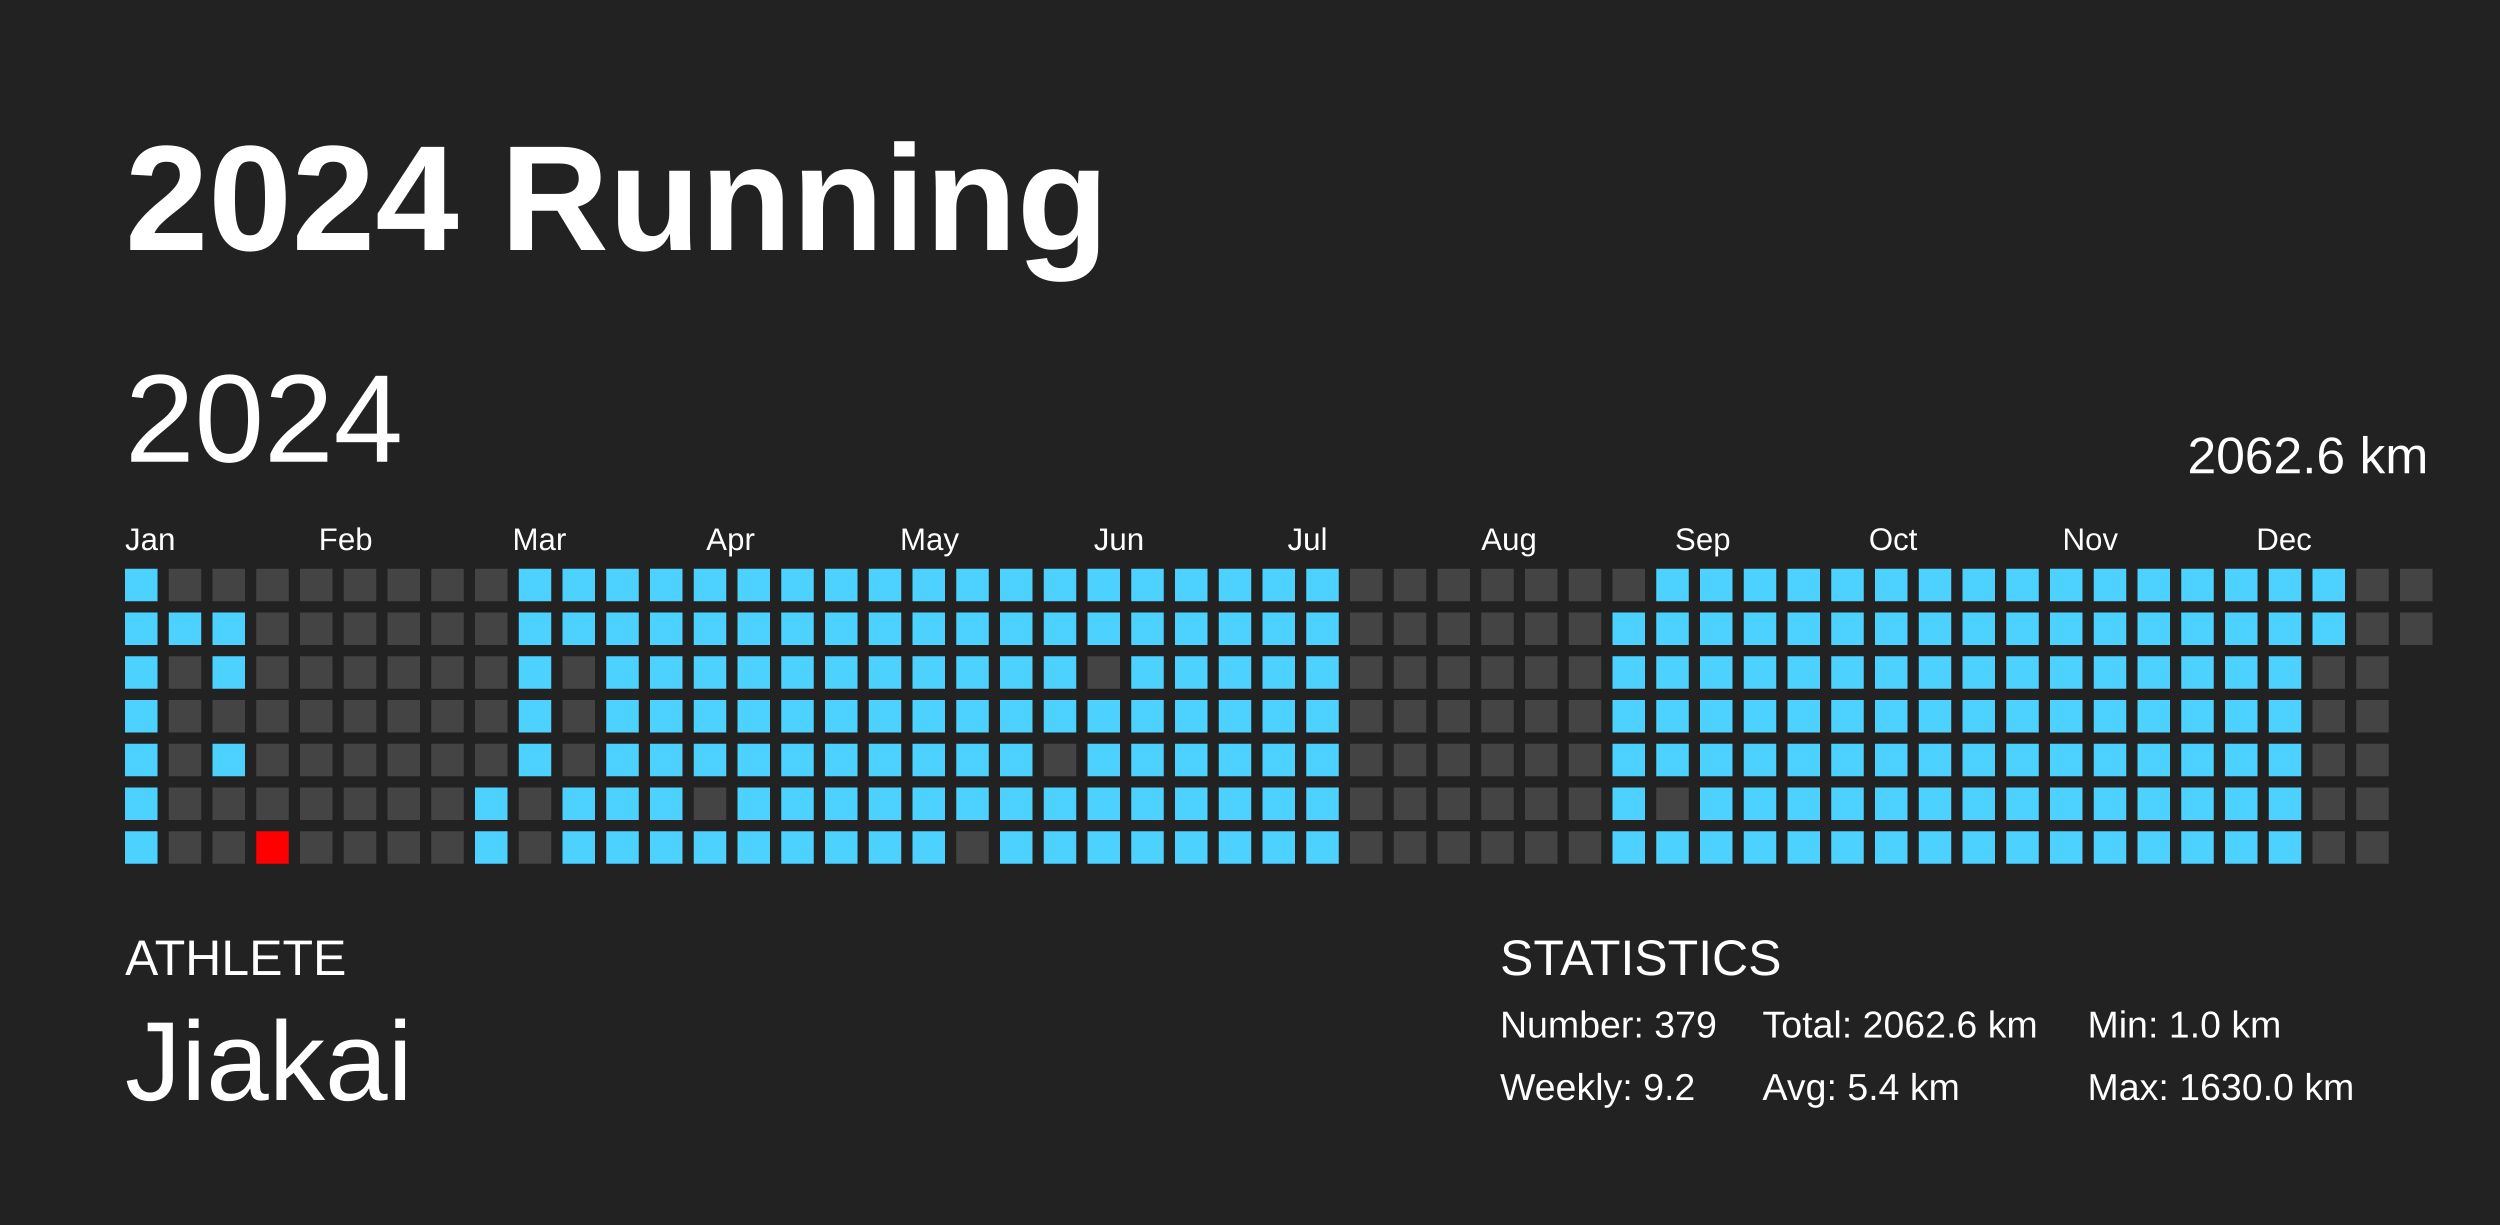
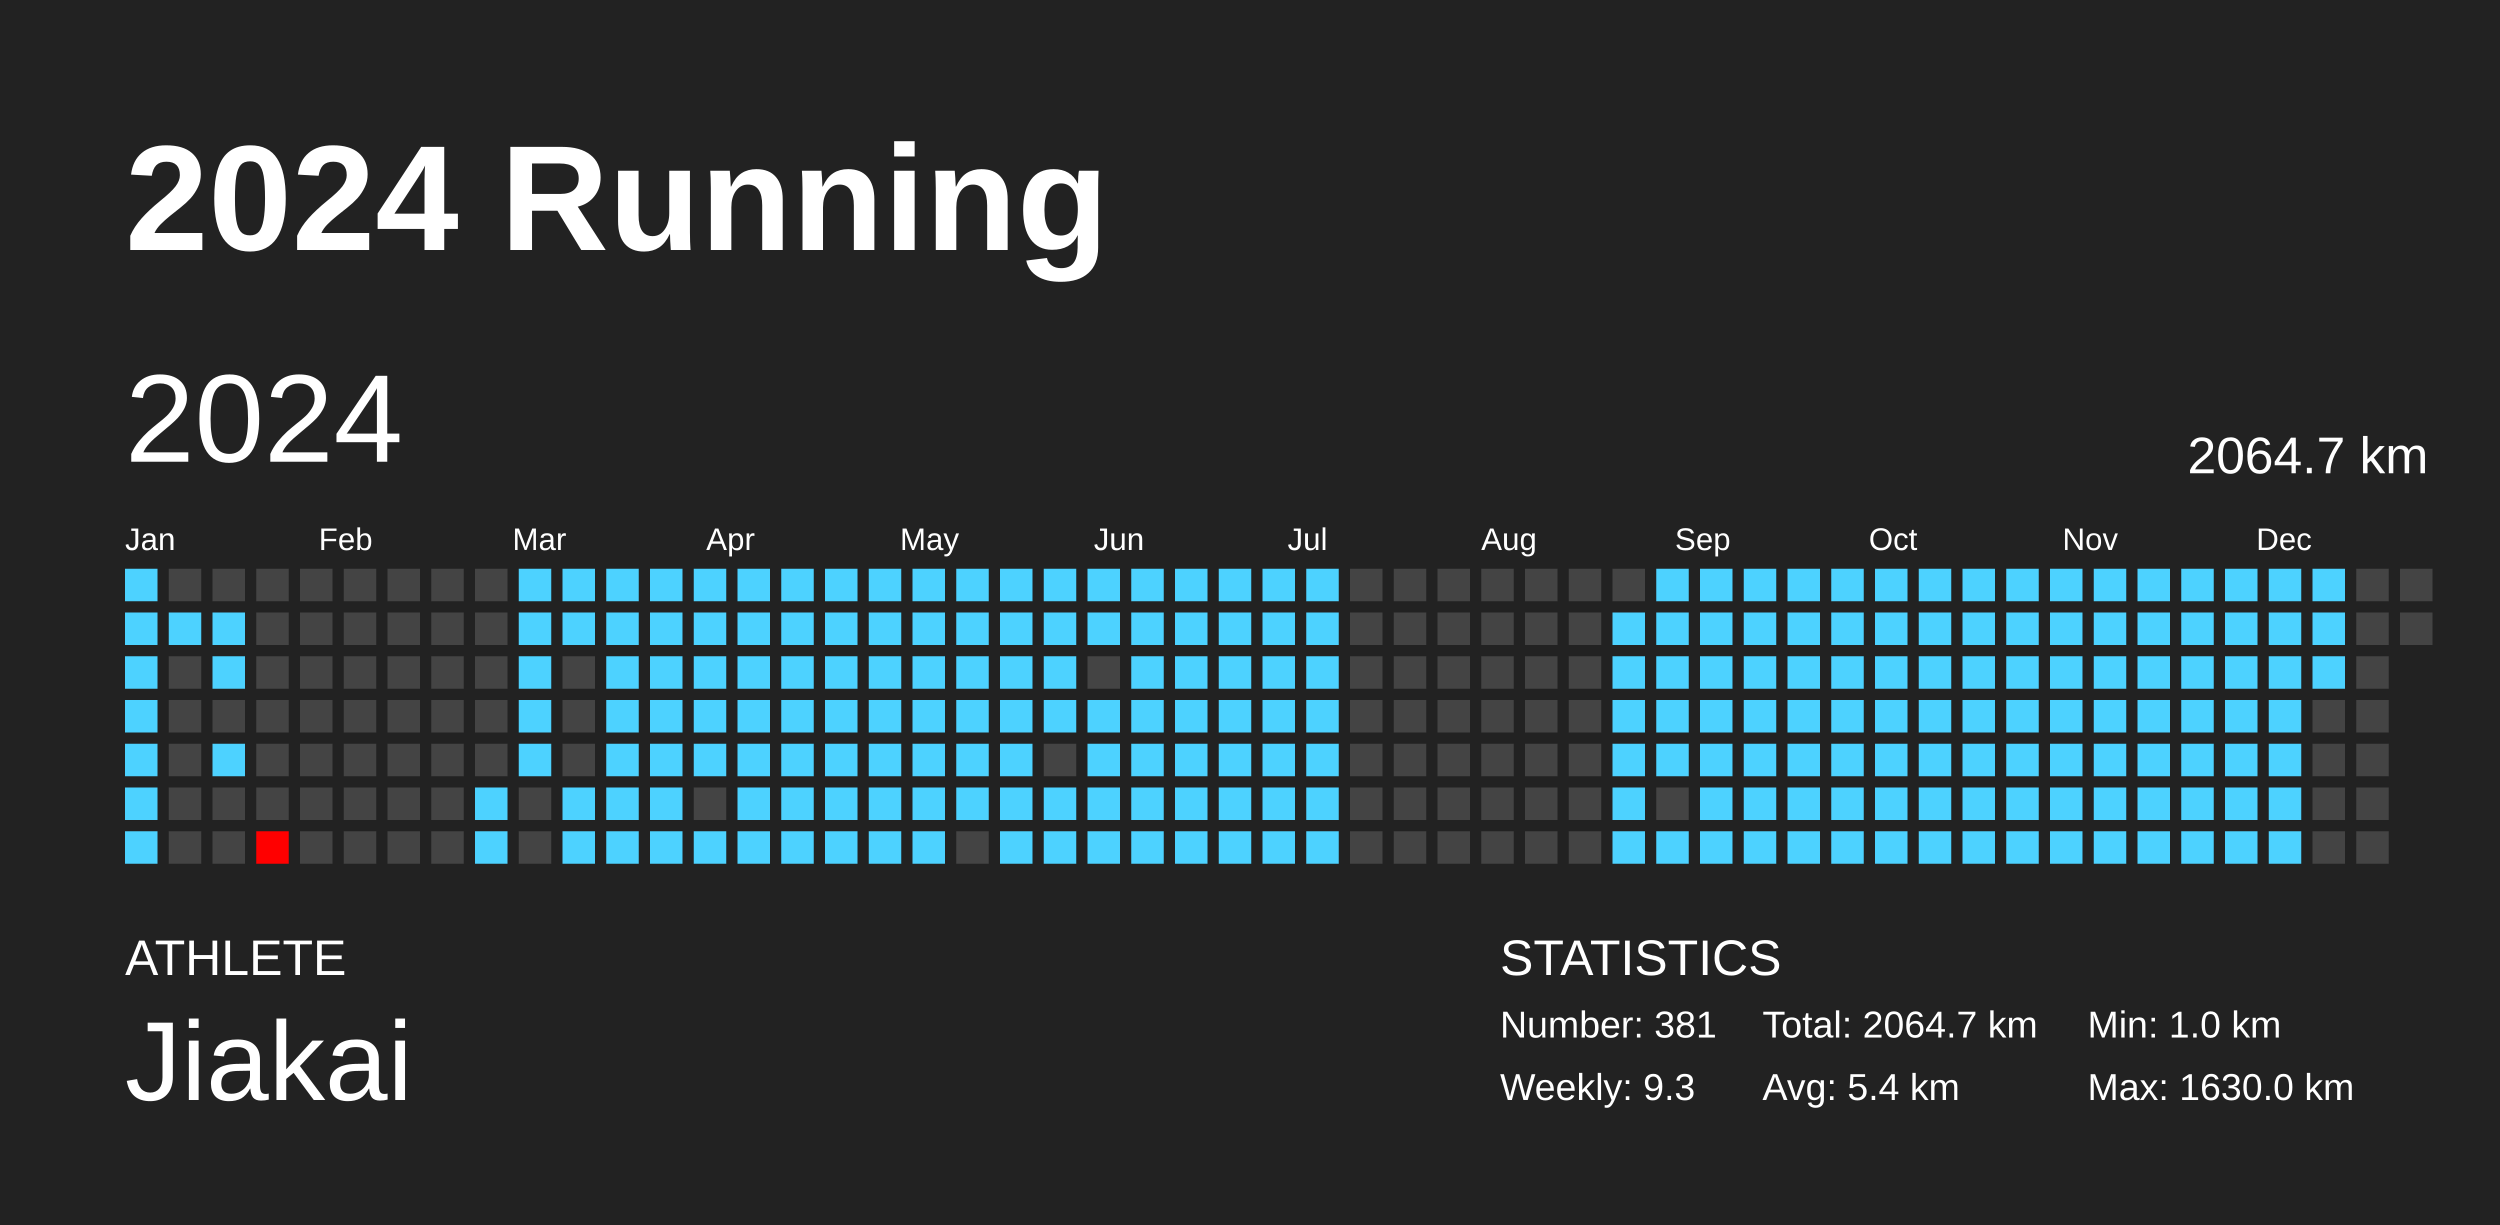
<svg xmlns="http://www.w3.org/2000/svg" baseProfile="full" height="98mm" version="1.1" viewBox="0,0,200,98" width="200mm">
  <defs />
  <rect fill="#222222" height="98" width="200" x="0" y="0" />
  <text fill="#FFFFFF" style="font-size:12px; font-family:Arial; font-weight:bold;" x="10" y="20">2024 Running</text>
  <text fill="#FFFFFF" style="font-size:4px; font-family:Arial" x="10" y="78">ATHLETE</text>
  <text fill="#FFFFFF" style="font-size:9px; font-family:Arial" x="10" y="88">Jiakai</text>
  <text fill="#FFFFFF" style="font-size:4px; font-family:Arial" x="120" y="78">STATISTICS</text>
-   <text fill="#FFFFFF" style="font-size:3px; font-family:Arial" x="120" y="83">Number: 379</text>
-   <text fill="#FFFFFF" style="font-size:3px; font-family:Arial" x="120" y="88">Weekly: 9.2</text>
-   <text fill="#FFFFFF" style="font-size:3px; font-family:Arial" x="141" y="83">Total: 2062.6 km</text>
+   <text fill="#FFFFFF" style="font-size:3px; font-family:Arial" x="120" y="83">Number: 381</text>
+   <text fill="#FFFFFF" style="font-size:3px; font-family:Arial" x="120" y="88">Weekly: 9.3</text>
+   <text fill="#FFFFFF" style="font-size:3px; font-family:Arial" x="141" y="83">Total: 2064.7 km</text>
  <text fill="#FFFFFF" style="font-size:3px; font-family:Arial" x="141" y="88">Avg: 5.4 km</text>
  <text fill="#FFFFFF" style="font-size:3px; font-family:Arial" x="167" y="83">Min: 1.0 km</text>
  <text fill="#FFFFFF" style="font-size:3px; font-family:Arial" x="167" y="88">Max: 1630.0 km</text>
  <text dominant-baseline="hanging" fill="#FFFFFF" style="font-size:10.0px; font-family:Arial;" x="10" y="30">2024</text>
-   <text dominant-baseline="hanging" fill="#FFFFFF" style="font-size:4.125px; font-family:Arial;" x="175" y="35">2062.6 km</text>
+   <text dominant-baseline="hanging" fill="#FFFFFF" style="font-size:4.125px; font-family:Arial;" x="175" y="35">2064.7 km</text>
  <text fill="#FFFFFF" style="font-size:2.5px; font-family:Arial" x="10.0" y="44">Jan</text>
  <text fill="#FFFFFF" style="font-size:2.5px; font-family:Arial" x="25.5" y="44">Feb</text>
  <text fill="#FFFFFF" style="font-size:2.5px; font-family:Arial" x="41.0" y="44">Mar</text>
  <text fill="#FFFFFF" style="font-size:2.5px; font-family:Arial" x="56.5" y="44">Apr</text>
  <text fill="#FFFFFF" style="font-size:2.5px; font-family:Arial" x="72.0" y="44">May</text>
  <text fill="#FFFFFF" style="font-size:2.5px; font-family:Arial" x="87.5" y="44">Jun</text>
  <text fill="#FFFFFF" style="font-size:2.5px; font-family:Arial" x="103.0" y="44">Jul</text>
  <text fill="#FFFFFF" style="font-size:2.5px; font-family:Arial" x="118.5" y="44">Aug</text>
  <text fill="#FFFFFF" style="font-size:2.5px; font-family:Arial" x="134.0" y="44">Sep</text>
  <text fill="#FFFFFF" style="font-size:2.5px; font-family:Arial" x="149.5" y="44">Oct</text>
  <text fill="#FFFFFF" style="font-size:2.5px; font-family:Arial" x="165.0" y="44">Nov</text>
  <text fill="#FFFFFF" style="font-size:2.5px; font-family:Arial" x="180.5" y="44">Dec</text>
  <rect fill="#4dd2ff" height="2.6" width="2.6" x="10.0" y="45.5" />
  <rect fill="#4dd2ff" height="2.6" width="2.6" x="10.0" y="49.0" />
  <rect fill="#4dd2ff" height="2.6" width="2.6" x="10.0" y="52.5" />
  <rect fill="#4dd2ff" height="2.6" width="2.6" x="10.0" y="56.0" />
  <rect fill="#4dd2ff" height="2.6" width="2.6" x="10.0" y="59.5" />
  <rect fill="#4dd2ff" height="2.6" width="2.6" x="10.0" y="63.0" />
  <rect fill="#4dd2ff" height="2.6" width="2.6" x="10.0" y="66.5" />
  <rect fill="#444444" height="2.6" width="2.6" x="13.5" y="45.5" />
  <rect fill="#4dd2ff" height="2.6" width="2.6" x="13.5" y="49.0" />
  <rect fill="#444444" height="2.6" width="2.6" x="13.5" y="52.5" />
  <rect fill="#444444" height="2.6" width="2.6" x="13.5" y="56.0" />
  <rect fill="#444444" height="2.6" width="2.6" x="13.5" y="59.5" />
  <rect fill="#444444" height="2.6" width="2.6" x="13.5" y="63.0" />
  <rect fill="#444444" height="2.6" width="2.6" x="13.5" y="66.5" />
  <rect fill="#444444" height="2.6" width="2.6" x="17.0" y="45.5" />
  <rect fill="#4dd2ff" height="2.6" width="2.6" x="17.0" y="49.0" />
  <rect fill="#4dd2ff" height="2.6" width="2.6" x="17.0" y="52.5" />
  <rect fill="#444444" height="2.6" width="2.6" x="17.0" y="56.0" />
  <rect fill="#4dd2ff" height="2.6" width="2.6" x="17.0" y="59.5" />
  <rect fill="#444444" height="2.6" width="2.6" x="17.0" y="63.0" />
  <rect fill="#444444" height="2.6" width="2.6" x="17.0" y="66.5" />
  <rect fill="#444444" height="2.6" width="2.6" x="20.5" y="45.5" />
  <rect fill="#444444" height="2.6" width="2.6" x="20.5" y="49.0" />
  <rect fill="#444444" height="2.6" width="2.6" x="20.5" y="52.5" />
  <rect fill="#444444" height="2.6" width="2.6" x="20.5" y="56.0" />
  <rect fill="#444444" height="2.6" width="2.6" x="20.5" y="59.5" />
  <rect fill="#444444" height="2.6" width="2.6" x="20.5" y="63.0" />
  <rect fill="red" height="2.6" width="2.6" x="20.5" y="66.5" />
  <rect fill="#444444" height="2.6" width="2.6" x="24.0" y="45.5" />
  <rect fill="#444444" height="2.6" width="2.6" x="24.0" y="49.0" />
  <rect fill="#444444" height="2.6" width="2.6" x="24.0" y="52.5" />
  <rect fill="#444444" height="2.6" width="2.6" x="24.0" y="56.0" />
  <rect fill="#444444" height="2.6" width="2.6" x="24.0" y="59.5" />
  <rect fill="#444444" height="2.6" width="2.6" x="24.0" y="63.0" />
  <rect fill="#444444" height="2.6" width="2.6" x="24.0" y="66.5" />
  <rect fill="#444444" height="2.6" width="2.6" x="27.5" y="45.5" />
  <rect fill="#444444" height="2.6" width="2.6" x="27.5" y="49.0" />
  <rect fill="#444444" height="2.6" width="2.6" x="27.5" y="52.5" />
  <rect fill="#444444" height="2.6" width="2.6" x="27.5" y="56.0" />
  <rect fill="#444444" height="2.6" width="2.6" x="27.5" y="59.5" />
  <rect fill="#444444" height="2.6" width="2.6" x="27.5" y="63.0" />
  <rect fill="#444444" height="2.6" width="2.6" x="27.5" y="66.5" />
  <rect fill="#444444" height="2.6" width="2.6" x="31.0" y="45.5" />
  <rect fill="#444444" height="2.6" width="2.6" x="31.0" y="49.0" />
  <rect fill="#444444" height="2.6" width="2.6" x="31.0" y="52.5" />
  <rect fill="#444444" height="2.6" width="2.6" x="31.0" y="56.0" />
  <rect fill="#444444" height="2.6" width="2.6" x="31.0" y="59.5" />
  <rect fill="#444444" height="2.6" width="2.6" x="31.0" y="63.0" />
  <rect fill="#444444" height="2.6" width="2.6" x="31.0" y="66.5" />
  <rect fill="#444444" height="2.6" width="2.6" x="34.5" y="45.5" />
  <rect fill="#444444" height="2.6" width="2.6" x="34.5" y="49.0" />
  <rect fill="#444444" height="2.6" width="2.6" x="34.5" y="52.5" />
  <rect fill="#444444" height="2.6" width="2.6" x="34.5" y="56.0" />
  <rect fill="#444444" height="2.6" width="2.6" x="34.5" y="59.5" />
  <rect fill="#444444" height="2.6" width="2.6" x="34.5" y="63.0" />
  <rect fill="#444444" height="2.6" width="2.6" x="34.5" y="66.5" />
  <rect fill="#444444" height="2.6" width="2.6" x="38.0" y="45.5" />
  <rect fill="#444444" height="2.6" width="2.6" x="38.0" y="49.0" />
  <rect fill="#444444" height="2.6" width="2.6" x="38.0" y="52.5" />
  <rect fill="#444444" height="2.6" width="2.6" x="38.0" y="56.0" />
  <rect fill="#444444" height="2.6" width="2.6" x="38.0" y="59.5" />
  <rect fill="#4dd2ff" height="2.6" width="2.6" x="38.0" y="63.0" />
  <rect fill="#4dd2ff" height="2.6" width="2.6" x="38.0" y="66.5" />
  <rect fill="#4dd2ff" height="2.6" width="2.6" x="41.5" y="45.5" />
  <rect fill="#4dd2ff" height="2.6" width="2.6" x="41.5" y="49.0" />
  <rect fill="#4dd2ff" height="2.6" width="2.6" x="41.5" y="52.5" />
  <rect fill="#4dd2ff" height="2.6" width="2.6" x="41.5" y="56.0" />
  <rect fill="#4dd2ff" height="2.6" width="2.6" x="41.5" y="59.5" />
  <rect fill="#444444" height="2.6" width="2.6" x="41.5" y="63.0" />
  <rect fill="#444444" height="2.6" width="2.6" x="41.5" y="66.5" />
  <rect fill="#4dd2ff" height="2.6" width="2.6" x="45.0" y="45.5" />
  <rect fill="#4dd2ff" height="2.6" width="2.6" x="45.0" y="49.0" />
  <rect fill="#444444" height="2.6" width="2.6" x="45.0" y="52.5" />
  <rect fill="#444444" height="2.6" width="2.6" x="45.0" y="56.0" />
  <rect fill="#444444" height="2.6" width="2.6" x="45.0" y="59.5" />
  <rect fill="#4dd2ff" height="2.6" width="2.6" x="45.0" y="63.0" />
  <rect fill="#4dd2ff" height="2.6" width="2.6" x="45.0" y="66.5" />
  <rect fill="#4dd2ff" height="2.6" width="2.6" x="48.5" y="45.5" />
  <rect fill="#4dd2ff" height="2.6" width="2.6" x="48.5" y="49.0" />
  <rect fill="#4dd2ff" height="2.6" width="2.6" x="48.5" y="52.5" />
  <rect fill="#4dd2ff" height="2.6" width="2.6" x="48.5" y="56.0" />
  <rect fill="#4dd2ff" height="2.6" width="2.6" x="48.5" y="59.5" />
  <rect fill="#4dd2ff" height="2.6" width="2.6" x="48.5" y="63.0" />
  <rect fill="#4dd2ff" height="2.6" width="2.6" x="48.5" y="66.5" />
  <rect fill="#4dd2ff" height="2.6" width="2.6" x="52.0" y="45.5" />
  <rect fill="#4dd2ff" height="2.6" width="2.6" x="52.0" y="49.0" />
  <rect fill="#4dd2ff" height="2.6" width="2.6" x="52.0" y="52.5" />
  <rect fill="#4dd2ff" height="2.6" width="2.6" x="52.0" y="56.0" />
  <rect fill="#4dd2ff" height="2.6" width="2.6" x="52.0" y="59.5" />
  <rect fill="#4dd2ff" height="2.6" width="2.6" x="52.0" y="63.0" />
  <rect fill="#4dd2ff" height="2.6" width="2.6" x="52.0" y="66.5" />
  <rect fill="#4dd2ff" height="2.6" width="2.6" x="55.5" y="45.5" />
  <rect fill="#4dd2ff" height="2.6" width="2.6" x="55.5" y="49.0" />
  <rect fill="#4dd2ff" height="2.6" width="2.6" x="55.5" y="52.5" />
  <rect fill="#4dd2ff" height="2.6" width="2.6" x="55.5" y="56.0" />
  <rect fill="#4dd2ff" height="2.6" width="2.6" x="55.5" y="59.5" />
  <rect fill="#444444" height="2.6" width="2.6" x="55.5" y="63.0" />
  <rect fill="#4dd2ff" height="2.6" width="2.6" x="55.5" y="66.5" />
  <rect fill="#4dd2ff" height="2.6" width="2.6" x="59.0" y="45.5" />
  <rect fill="#4dd2ff" height="2.6" width="2.6" x="59.0" y="49.0" />
  <rect fill="#4dd2ff" height="2.6" width="2.6" x="59.0" y="52.5" />
  <rect fill="#4dd2ff" height="2.6" width="2.6" x="59.0" y="56.0" />
  <rect fill="#4dd2ff" height="2.6" width="2.6" x="59.0" y="59.5" />
  <rect fill="#4dd2ff" height="2.6" width="2.6" x="59.0" y="63.0" />
  <rect fill="#4dd2ff" height="2.6" width="2.6" x="59.0" y="66.5" />
  <rect fill="#4dd2ff" height="2.6" width="2.6" x="62.5" y="45.5" />
  <rect fill="#4dd2ff" height="2.6" width="2.6" x="62.5" y="49.0" />
  <rect fill="#4dd2ff" height="2.6" width="2.6" x="62.5" y="52.5" />
  <rect fill="#4dd2ff" height="2.6" width="2.6" x="62.5" y="56.0" />
  <rect fill="#4dd2ff" height="2.6" width="2.6" x="62.5" y="59.5" />
  <rect fill="#4dd2ff" height="2.6" width="2.6" x="62.5" y="63.0" />
  <rect fill="#4dd2ff" height="2.6" width="2.6" x="62.5" y="66.5" />
  <rect fill="#4dd2ff" height="2.6" width="2.6" x="66.0" y="45.5" />
  <rect fill="#4dd2ff" height="2.6" width="2.6" x="66.0" y="49.0" />
  <rect fill="#4dd2ff" height="2.6" width="2.6" x="66.0" y="52.5" />
  <rect fill="#4dd2ff" height="2.6" width="2.6" x="66.0" y="56.0" />
  <rect fill="#4dd2ff" height="2.6" width="2.6" x="66.0" y="59.5" />
  <rect fill="#4dd2ff" height="2.6" width="2.6" x="66.0" y="63.0" />
  <rect fill="#4dd2ff" height="2.6" width="2.6" x="66.0" y="66.5" />
  <rect fill="#4dd2ff" height="2.6" width="2.6" x="69.5" y="45.5" />
  <rect fill="#4dd2ff" height="2.6" width="2.6" x="69.5" y="49.0" />
  <rect fill="#4dd2ff" height="2.6" width="2.6" x="69.5" y="52.5" />
  <rect fill="#4dd2ff" height="2.6" width="2.6" x="69.5" y="56.0" />
  <rect fill="#4dd2ff" height="2.6" width="2.6" x="69.5" y="59.5" />
  <rect fill="#4dd2ff" height="2.6" width="2.6" x="69.5" y="63.0" />
  <rect fill="#4dd2ff" height="2.6" width="2.6" x="69.5" y="66.5" />
  <rect fill="#4dd2ff" height="2.6" width="2.6" x="73.0" y="45.5" />
  <rect fill="#4dd2ff" height="2.6" width="2.6" x="73.0" y="49.0" />
  <rect fill="#4dd2ff" height="2.6" width="2.6" x="73.0" y="52.5" />
  <rect fill="#4dd2ff" height="2.6" width="2.6" x="73.0" y="56.0" />
  <rect fill="#4dd2ff" height="2.6" width="2.6" x="73.0" y="59.5" />
  <rect fill="#4dd2ff" height="2.6" width="2.6" x="73.0" y="63.0" />
  <rect fill="#4dd2ff" height="2.6" width="2.6" x="73.0" y="66.5" />
  <rect fill="#4dd2ff" height="2.6" width="2.6" x="76.5" y="45.5" />
  <rect fill="#4dd2ff" height="2.6" width="2.6" x="76.5" y="49.0" />
  <rect fill="#4dd2ff" height="2.6" width="2.6" x="76.5" y="52.5" />
  <rect fill="#4dd2ff" height="2.6" width="2.6" x="76.5" y="56.0" />
  <rect fill="#4dd2ff" height="2.6" width="2.6" x="76.5" y="59.5" />
  <rect fill="#4dd2ff" height="2.6" width="2.6" x="76.5" y="63.0" />
  <rect fill="#444444" height="2.6" width="2.6" x="76.5" y="66.5" />
  <rect fill="#4dd2ff" height="2.6" width="2.6" x="80.0" y="45.5" />
  <rect fill="#4dd2ff" height="2.6" width="2.6" x="80.0" y="49.0" />
  <rect fill="#4dd2ff" height="2.6" width="2.6" x="80.0" y="52.5" />
  <rect fill="#4dd2ff" height="2.6" width="2.6" x="80.0" y="56.0" />
  <rect fill="#4dd2ff" height="2.6" width="2.6" x="80.0" y="59.5" />
  <rect fill="#4dd2ff" height="2.6" width="2.6" x="80.0" y="63.0" />
  <rect fill="#4dd2ff" height="2.6" width="2.6" x="80.0" y="66.5" />
  <rect fill="#4dd2ff" height="2.6" width="2.6" x="83.5" y="45.5" />
  <rect fill="#4dd2ff" height="2.6" width="2.6" x="83.5" y="49.0" />
  <rect fill="#4dd2ff" height="2.6" width="2.6" x="83.5" y="52.5" />
  <rect fill="#4dd2ff" height="2.6" width="2.6" x="83.5" y="56.0" />
  <rect fill="#444444" height="2.6" width="2.6" x="83.5" y="59.5" />
  <rect fill="#4dd2ff" height="2.6" width="2.6" x="83.5" y="63.0" />
  <rect fill="#4dd2ff" height="2.6" width="2.6" x="83.5" y="66.5" />
  <rect fill="#4dd2ff" height="2.6" width="2.6" x="87.0" y="45.5" />
  <rect fill="#4dd2ff" height="2.6" width="2.6" x="87.0" y="49.0" />
  <rect fill="#444444" height="2.6" width="2.6" x="87.0" y="52.5" />
  <rect fill="#4dd2ff" height="2.6" width="2.6" x="87.0" y="56.0" />
  <rect fill="#4dd2ff" height="2.6" width="2.6" x="87.0" y="59.5" />
  <rect fill="#4dd2ff" height="2.6" width="2.6" x="87.0" y="63.0" />
  <rect fill="#4dd2ff" height="2.6" width="2.6" x="87.0" y="66.5" />
  <rect fill="#4dd2ff" height="2.6" width="2.6" x="90.5" y="45.5" />
  <rect fill="#4dd2ff" height="2.6" width="2.6" x="90.5" y="49.0" />
  <rect fill="#4dd2ff" height="2.6" width="2.6" x="90.5" y="52.5" />
  <rect fill="#4dd2ff" height="2.6" width="2.6" x="90.5" y="56.0" />
  <rect fill="#4dd2ff" height="2.6" width="2.6" x="90.5" y="59.5" />
  <rect fill="#4dd2ff" height="2.6" width="2.6" x="90.5" y="63.0" />
  <rect fill="#4dd2ff" height="2.6" width="2.6" x="90.5" y="66.5" />
  <rect fill="#4dd2ff" height="2.6" width="2.6" x="94.0" y="45.5" />
  <rect fill="#4dd2ff" height="2.6" width="2.6" x="94.0" y="49.0" />
  <rect fill="#4dd2ff" height="2.6" width="2.6" x="94.0" y="52.5" />
  <rect fill="#4dd2ff" height="2.6" width="2.6" x="94.0" y="56.0" />
  <rect fill="#4dd2ff" height="2.6" width="2.6" x="94.0" y="59.5" />
  <rect fill="#4dd2ff" height="2.6" width="2.6" x="94.0" y="63.0" />
  <rect fill="#4dd2ff" height="2.6" width="2.6" x="94.0" y="66.5" />
  <rect fill="#4dd2ff" height="2.6" width="2.6" x="97.5" y="45.5" />
  <rect fill="#4dd2ff" height="2.6" width="2.6" x="97.5" y="49.0" />
  <rect fill="#4dd2ff" height="2.6" width="2.6" x="97.5" y="52.5" />
  <rect fill="#4dd2ff" height="2.6" width="2.6" x="97.5" y="56.0" />
  <rect fill="#4dd2ff" height="2.6" width="2.6" x="97.5" y="59.5" />
  <rect fill="#4dd2ff" height="2.6" width="2.6" x="97.5" y="63.0" />
  <rect fill="#4dd2ff" height="2.6" width="2.6" x="97.5" y="66.5" />
  <rect fill="#4dd2ff" height="2.6" width="2.6" x="101.0" y="45.5" />
  <rect fill="#4dd2ff" height="2.6" width="2.6" x="101.0" y="49.0" />
  <rect fill="#4dd2ff" height="2.6" width="2.6" x="101.0" y="52.5" />
  <rect fill="#4dd2ff" height="2.6" width="2.6" x="101.0" y="56.0" />
  <rect fill="#4dd2ff" height="2.6" width="2.6" x="101.0" y="59.5" />
  <rect fill="#4dd2ff" height="2.6" width="2.6" x="101.0" y="63.0" />
  <rect fill="#4dd2ff" height="2.6" width="2.6" x="101.0" y="66.5" />
  <rect fill="#4dd2ff" height="2.6" width="2.6" x="104.5" y="45.5" />
  <rect fill="#4dd2ff" height="2.6" width="2.6" x="104.5" y="49.0" />
  <rect fill="#4dd2ff" height="2.6" width="2.6" x="104.5" y="52.5" />
  <rect fill="#4dd2ff" height="2.6" width="2.6" x="104.5" y="56.0" />
  <rect fill="#4dd2ff" height="2.6" width="2.6" x="104.5" y="59.5" />
  <rect fill="#4dd2ff" height="2.6" width="2.6" x="104.5" y="63.0" />
  <rect fill="#4dd2ff" height="2.6" width="2.6" x="104.5" y="66.5" />
  <rect fill="#444444" height="2.6" width="2.6" x="108.0" y="45.5" />
  <rect fill="#444444" height="2.6" width="2.6" x="108.0" y="49.0" />
  <rect fill="#444444" height="2.6" width="2.6" x="108.0" y="52.5" />
  <rect fill="#444444" height="2.6" width="2.6" x="108.0" y="56.0" />
  <rect fill="#444444" height="2.6" width="2.6" x="108.0" y="59.5" />
  <rect fill="#444444" height="2.6" width="2.6" x="108.0" y="63.0" />
  <rect fill="#444444" height="2.6" width="2.6" x="108.0" y="66.5" />
  <rect fill="#444444" height="2.6" width="2.6" x="111.5" y="45.5" />
  <rect fill="#444444" height="2.6" width="2.6" x="111.5" y="49.0" />
  <rect fill="#444444" height="2.6" width="2.6" x="111.5" y="52.5" />
  <rect fill="#444444" height="2.6" width="2.6" x="111.5" y="56.0" />
  <rect fill="#444444" height="2.6" width="2.6" x="111.5" y="59.5" />
  <rect fill="#444444" height="2.6" width="2.6" x="111.5" y="63.0" />
  <rect fill="#444444" height="2.6" width="2.6" x="111.5" y="66.5" />
  <rect fill="#444444" height="2.6" width="2.6" x="115.0" y="45.5" />
  <rect fill="#444444" height="2.6" width="2.6" x="115.0" y="49.0" />
  <rect fill="#444444" height="2.6" width="2.6" x="115.0" y="52.5" />
  <rect fill="#444444" height="2.6" width="2.6" x="115.0" y="56.0" />
  <rect fill="#444444" height="2.6" width="2.6" x="115.0" y="59.5" />
  <rect fill="#444444" height="2.6" width="2.6" x="115.0" y="63.0" />
  <rect fill="#444444" height="2.6" width="2.6" x="115.0" y="66.5" />
  <rect fill="#444444" height="2.6" width="2.6" x="118.5" y="45.5" />
  <rect fill="#444444" height="2.6" width="2.6" x="118.5" y="49.0" />
  <rect fill="#444444" height="2.6" width="2.6" x="118.5" y="52.5" />
  <rect fill="#444444" height="2.6" width="2.6" x="118.5" y="56.0" />
  <rect fill="#444444" height="2.6" width="2.6" x="118.5" y="59.5" />
  <rect fill="#444444" height="2.6" width="2.6" x="118.5" y="63.0" />
  <rect fill="#444444" height="2.6" width="2.6" x="118.5" y="66.5" />
  <rect fill="#444444" height="2.6" width="2.6" x="122.0" y="45.5" />
  <rect fill="#444444" height="2.6" width="2.6" x="122.0" y="49.0" />
  <rect fill="#444444" height="2.6" width="2.6" x="122.0" y="52.5" />
  <rect fill="#444444" height="2.6" width="2.6" x="122.0" y="56.0" />
  <rect fill="#444444" height="2.6" width="2.6" x="122.0" y="59.5" />
  <rect fill="#444444" height="2.6" width="2.6" x="122.0" y="63.0" />
  <rect fill="#444444" height="2.6" width="2.6" x="122.0" y="66.5" />
  <rect fill="#444444" height="2.6" width="2.6" x="125.5" y="45.5" />
  <rect fill="#444444" height="2.6" width="2.6" x="125.5" y="49.0" />
  <rect fill="#444444" height="2.6" width="2.6" x="125.5" y="52.5" />
  <rect fill="#444444" height="2.6" width="2.6" x="125.5" y="56.0" />
  <rect fill="#444444" height="2.6" width="2.6" x="125.5" y="59.5" />
  <rect fill="#444444" height="2.6" width="2.6" x="125.5" y="63.0" />
  <rect fill="#444444" height="2.6" width="2.6" x="125.5" y="66.5" />
  <rect fill="#444444" height="2.6" width="2.6" x="129.0" y="45.5" />
  <rect fill="#4dd2ff" height="2.6" width="2.6" x="129.0" y="49.0" />
  <rect fill="#4dd2ff" height="2.6" width="2.6" x="129.0" y="52.5" />
  <rect fill="#4dd2ff" height="2.6" width="2.6" x="129.0" y="56.0" />
  <rect fill="#4dd2ff" height="2.6" width="2.6" x="129.0" y="59.5" />
  <rect fill="#4dd2ff" height="2.6" width="2.6" x="129.0" y="63.0" />
  <rect fill="#4dd2ff" height="2.6" width="2.6" x="129.0" y="66.5" />
  <rect fill="#4dd2ff" height="2.6" width="2.6" x="132.5" y="45.5" />
  <rect fill="#4dd2ff" height="2.6" width="2.6" x="132.5" y="49.0" />
  <rect fill="#4dd2ff" height="2.6" width="2.6" x="132.5" y="52.5" />
  <rect fill="#4dd2ff" height="2.6" width="2.6" x="132.5" y="56.0" />
  <rect fill="#4dd2ff" height="2.6" width="2.6" x="132.5" y="59.5" />
  <rect fill="#444444" height="2.6" width="2.6" x="132.5" y="63.0" />
  <rect fill="#4dd2ff" height="2.6" width="2.6" x="132.5" y="66.5" />
  <rect fill="#4dd2ff" height="2.6" width="2.6" x="136.0" y="45.5" />
  <rect fill="#4dd2ff" height="2.6" width="2.6" x="136.0" y="49.0" />
  <rect fill="#4dd2ff" height="2.6" width="2.6" x="136.0" y="52.5" />
  <rect fill="#4dd2ff" height="2.6" width="2.6" x="136.0" y="56.0" />
  <rect fill="#4dd2ff" height="2.6" width="2.6" x="136.0" y="59.5" />
  <rect fill="#4dd2ff" height="2.6" width="2.6" x="136.0" y="63.0" />
  <rect fill="#4dd2ff" height="2.6" width="2.6" x="136.0" y="66.5" />
  <rect fill="#4dd2ff" height="2.6" width="2.6" x="139.5" y="45.5" />
  <rect fill="#4dd2ff" height="2.6" width="2.6" x="139.5" y="49.0" />
  <rect fill="#4dd2ff" height="2.6" width="2.6" x="139.5" y="52.5" />
  <rect fill="#4dd2ff" height="2.6" width="2.6" x="139.5" y="56.0" />
  <rect fill="#4dd2ff" height="2.6" width="2.6" x="139.5" y="59.5" />
  <rect fill="#4dd2ff" height="2.6" width="2.6" x="139.5" y="63.0" />
  <rect fill="#4dd2ff" height="2.6" width="2.6" x="139.5" y="66.5" />
  <rect fill="#4dd2ff" height="2.6" width="2.6" x="143.0" y="45.5" />
  <rect fill="#4dd2ff" height="2.6" width="2.6" x="143.0" y="49.0" />
  <rect fill="#4dd2ff" height="2.6" width="2.6" x="143.0" y="52.5" />
  <rect fill="#4dd2ff" height="2.6" width="2.6" x="143.0" y="56.0" />
  <rect fill="#4dd2ff" height="2.6" width="2.6" x="143.0" y="59.5" />
  <rect fill="#4dd2ff" height="2.6" width="2.6" x="143.0" y="63.0" />
  <rect fill="#4dd2ff" height="2.6" width="2.6" x="143.0" y="66.5" />
  <rect fill="#4dd2ff" height="2.6" width="2.6" x="146.5" y="45.5" />
  <rect fill="#4dd2ff" height="2.6" width="2.6" x="146.5" y="49.0" />
  <rect fill="#4dd2ff" height="2.6" width="2.6" x="146.5" y="52.5" />
  <rect fill="#4dd2ff" height="2.6" width="2.6" x="146.5" y="56.0" />
  <rect fill="#4dd2ff" height="2.6" width="2.6" x="146.5" y="59.5" />
  <rect fill="#4dd2ff" height="2.6" width="2.6" x="146.5" y="63.0" />
  <rect fill="#4dd2ff" height="2.6" width="2.6" x="146.5" y="66.5" />
  <rect fill="#4dd2ff" height="2.6" width="2.6" x="150.0" y="45.5" />
  <rect fill="#4dd2ff" height="2.6" width="2.6" x="150.0" y="49.0" />
  <rect fill="#4dd2ff" height="2.6" width="2.6" x="150.0" y="52.5" />
  <rect fill="#4dd2ff" height="2.6" width="2.6" x="150.0" y="56.0" />
  <rect fill="#4dd2ff" height="2.6" width="2.6" x="150.0" y="59.5" />
  <rect fill="#4dd2ff" height="2.6" width="2.6" x="150.0" y="63.0" />
  <rect fill="#4dd2ff" height="2.6" width="2.6" x="150.0" y="66.5" />
  <rect fill="#4dd2ff" height="2.6" width="2.6" x="153.5" y="45.5" />
  <rect fill="#4dd2ff" height="2.6" width="2.6" x="153.5" y="49.0" />
  <rect fill="#4dd2ff" height="2.6" width="2.6" x="153.5" y="52.5" />
  <rect fill="#4dd2ff" height="2.6" width="2.6" x="153.5" y="56.0" />
  <rect fill="#4dd2ff" height="2.6" width="2.6" x="153.5" y="59.5" />
  <rect fill="#4dd2ff" height="2.6" width="2.6" x="153.5" y="63.0" />
  <rect fill="#4dd2ff" height="2.6" width="2.6" x="153.5" y="66.5" />
  <rect fill="#4dd2ff" height="2.6" width="2.6" x="157.0" y="45.5" />
  <rect fill="#4dd2ff" height="2.6" width="2.6" x="157.0" y="49.0" />
  <rect fill="#4dd2ff" height="2.6" width="2.6" x="157.0" y="52.5" />
  <rect fill="#4dd2ff" height="2.6" width="2.6" x="157.0" y="56.0" />
  <rect fill="#4dd2ff" height="2.6" width="2.6" x="157.0" y="59.5" />
  <rect fill="#4dd2ff" height="2.6" width="2.6" x="157.0" y="63.0" />
  <rect fill="#4dd2ff" height="2.6" width="2.6" x="157.0" y="66.5" />
  <rect fill="#4dd2ff" height="2.6" width="2.6" x="160.5" y="45.5" />
  <rect fill="#4dd2ff" height="2.6" width="2.6" x="160.5" y="49.0" />
  <rect fill="#4dd2ff" height="2.6" width="2.6" x="160.5" y="52.5" />
  <rect fill="#4dd2ff" height="2.6" width="2.6" x="160.5" y="56.0" />
  <rect fill="#4dd2ff" height="2.6" width="2.6" x="160.5" y="59.5" />
  <rect fill="#4dd2ff" height="2.6" width="2.6" x="160.5" y="63.0" />
  <rect fill="#4dd2ff" height="2.6" width="2.6" x="160.5" y="66.5" />
  <rect fill="#4dd2ff" height="2.6" width="2.6" x="164.0" y="45.5" />
  <rect fill="#4dd2ff" height="2.6" width="2.6" x="164.0" y="49.0" />
  <rect fill="#4dd2ff" height="2.6" width="2.6" x="164.0" y="52.5" />
  <rect fill="#4dd2ff" height="2.6" width="2.6" x="164.0" y="56.0" />
  <rect fill="#4dd2ff" height="2.6" width="2.6" x="164.0" y="59.5" />
  <rect fill="#4dd2ff" height="2.6" width="2.6" x="164.0" y="63.0" />
  <rect fill="#4dd2ff" height="2.6" width="2.6" x="164.0" y="66.5" />
  <rect fill="#4dd2ff" height="2.6" width="2.6" x="167.5" y="45.5" />
  <rect fill="#4dd2ff" height="2.6" width="2.6" x="167.5" y="49.0" />
  <rect fill="#4dd2ff" height="2.6" width="2.6" x="167.5" y="52.5" />
  <rect fill="#4dd2ff" height="2.6" width="2.6" x="167.5" y="56.0" />
  <rect fill="#4dd2ff" height="2.6" width="2.6" x="167.5" y="59.5" />
  <rect fill="#4dd2ff" height="2.6" width="2.6" x="167.5" y="63.0" />
  <rect fill="#4dd2ff" height="2.6" width="2.6" x="167.5" y="66.5" />
  <rect fill="#4dd2ff" height="2.6" width="2.6" x="171.0" y="45.5" />
  <rect fill="#4dd2ff" height="2.6" width="2.6" x="171.0" y="49.0" />
  <rect fill="#4dd2ff" height="2.6" width="2.6" x="171.0" y="52.5" />
  <rect fill="#4dd2ff" height="2.6" width="2.6" x="171.0" y="56.0" />
  <rect fill="#4dd2ff" height="2.6" width="2.6" x="171.0" y="59.5" />
  <rect fill="#4dd2ff" height="2.6" width="2.6" x="171.0" y="63.0" />
  <rect fill="#4dd2ff" height="2.6" width="2.6" x="171.0" y="66.5" />
  <rect fill="#4dd2ff" height="2.6" width="2.6" x="174.5" y="45.5" />
  <rect fill="#4dd2ff" height="2.6" width="2.6" x="174.5" y="49.0" />
  <rect fill="#4dd2ff" height="2.6" width="2.6" x="174.5" y="52.5" />
  <rect fill="#4dd2ff" height="2.6" width="2.6" x="174.5" y="56.0" />
  <rect fill="#4dd2ff" height="2.6" width="2.6" x="174.5" y="59.5" />
  <rect fill="#4dd2ff" height="2.6" width="2.6" x="174.5" y="63.0" />
  <rect fill="#4dd2ff" height="2.6" width="2.6" x="174.5" y="66.5" />
  <rect fill="#4dd2ff" height="2.6" width="2.6" x="178.0" y="45.5" />
  <rect fill="#4dd2ff" height="2.6" width="2.6" x="178.0" y="49.0" />
  <rect fill="#4dd2ff" height="2.6" width="2.6" x="178.0" y="52.5" />
  <rect fill="#4dd2ff" height="2.6" width="2.6" x="178.0" y="56.0" />
  <rect fill="#4dd2ff" height="2.6" width="2.6" x="178.0" y="59.5" />
  <rect fill="#4dd2ff" height="2.6" width="2.6" x="178.0" y="63.0" />
  <rect fill="#4dd2ff" height="2.6" width="2.6" x="178.0" y="66.5" />
  <rect fill="#4dd2ff" height="2.6" width="2.6" x="181.5" y="45.5" />
  <rect fill="#4dd2ff" height="2.6" width="2.6" x="181.5" y="49.0" />
  <rect fill="#4dd2ff" height="2.6" width="2.6" x="181.5" y="52.5" />
  <rect fill="#4dd2ff" height="2.6" width="2.6" x="181.5" y="56.0" />
  <rect fill="#4dd2ff" height="2.6" width="2.6" x="181.5" y="59.5" />
  <rect fill="#4dd2ff" height="2.6" width="2.6" x="181.5" y="63.0" />
  <rect fill="#4dd2ff" height="2.6" width="2.6" x="181.5" y="66.5" />
  <rect fill="#4dd2ff" height="2.6" width="2.6" x="185.0" y="45.5" />
  <rect fill="#4dd2ff" height="2.6" width="2.6" x="185.0" y="49.0" />
-   <rect fill="#444444" height="2.6" width="2.6" x="185.0" y="52.5" />
+   <rect fill="#4dd2ff" height="2.6" width="2.6" x="185.0" y="52.5" />
  <rect fill="#444444" height="2.6" width="2.6" x="185.0" y="56.0" />
  <rect fill="#444444" height="2.6" width="2.6" x="185.0" y="59.5" />
  <rect fill="#444444" height="2.6" width="2.6" x="185.0" y="63.0" />
  <rect fill="#444444" height="2.6" width="2.6" x="185.0" y="66.5" />
  <rect fill="#444444" height="2.6" width="2.6" x="188.5" y="45.5" />
  <rect fill="#444444" height="2.6" width="2.6" x="188.5" y="49.0" />
  <rect fill="#444444" height="2.6" width="2.6" x="188.5" y="52.5" />
  <rect fill="#444444" height="2.6" width="2.6" x="188.5" y="56.0" />
  <rect fill="#444444" height="2.6" width="2.6" x="188.5" y="59.5" />
  <rect fill="#444444" height="2.6" width="2.6" x="188.5" y="63.0" />
  <rect fill="#444444" height="2.6" width="2.6" x="188.5" y="66.5" />
  <rect fill="#444444" height="2.6" width="2.6" x="192.0" y="45.5" />
  <rect fill="#444444" height="2.6" width="2.6" x="192.0" y="49.0" />
</svg>
